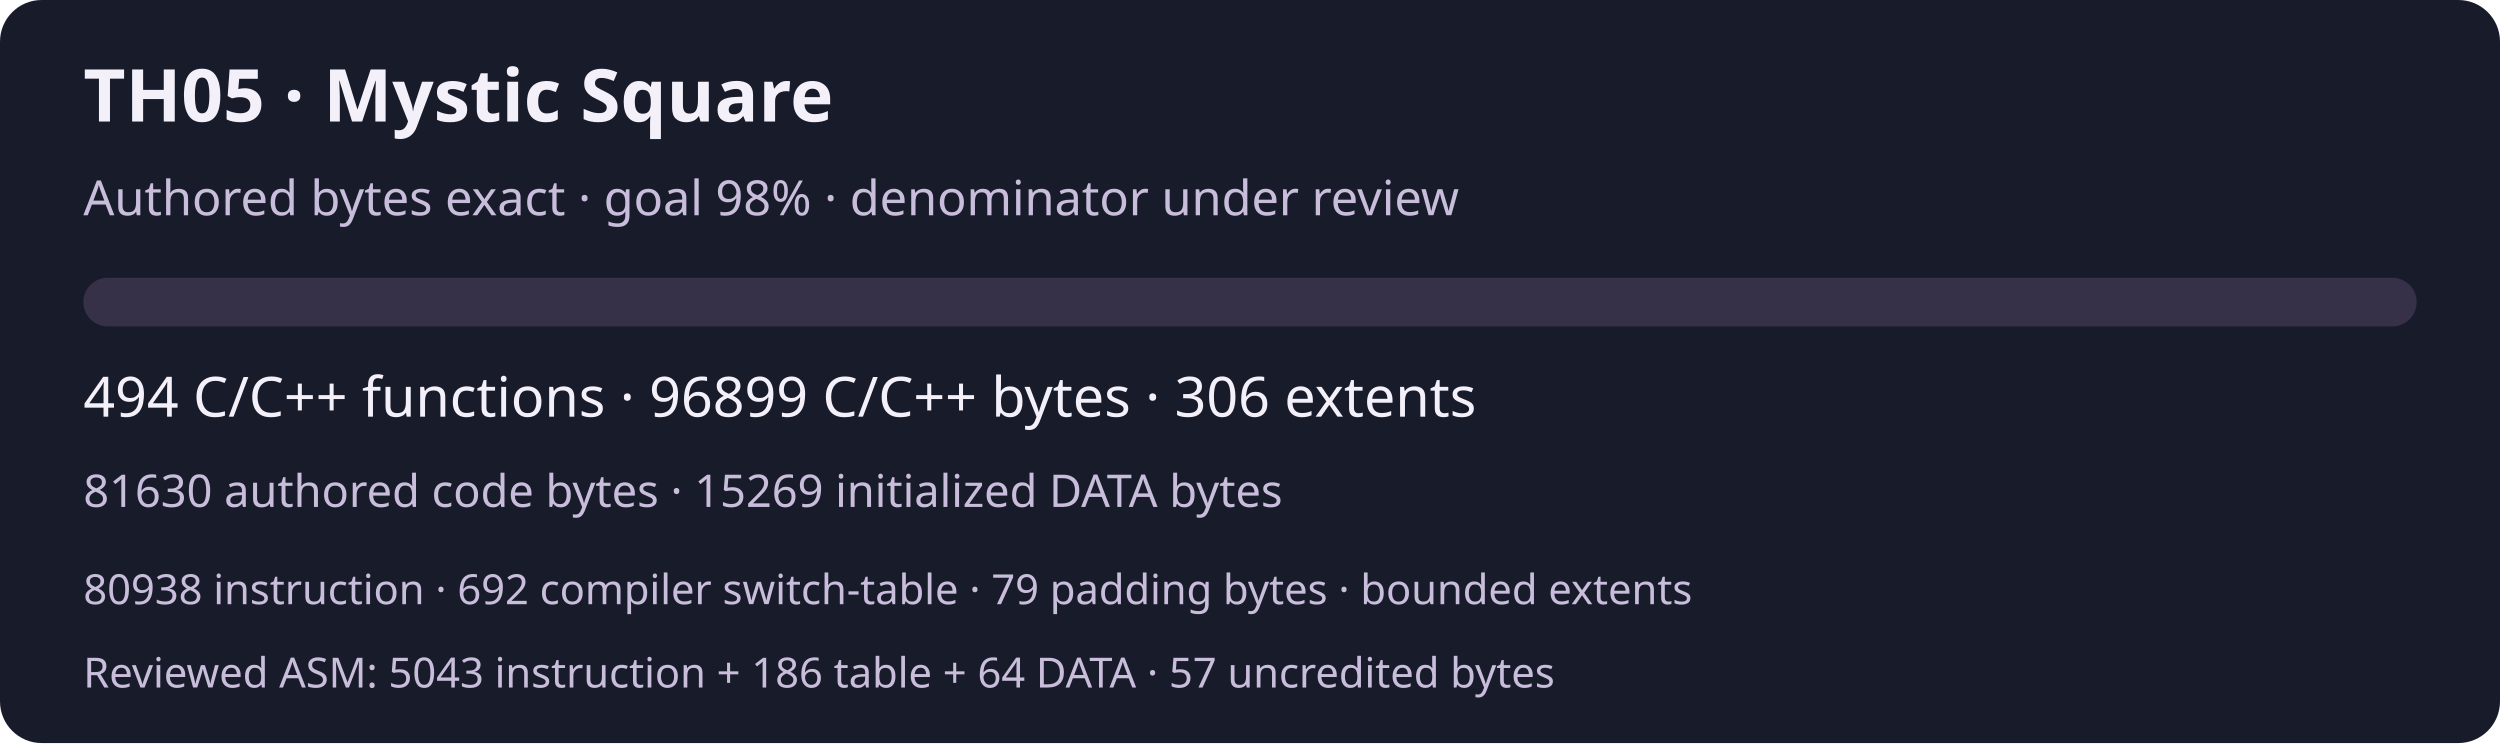
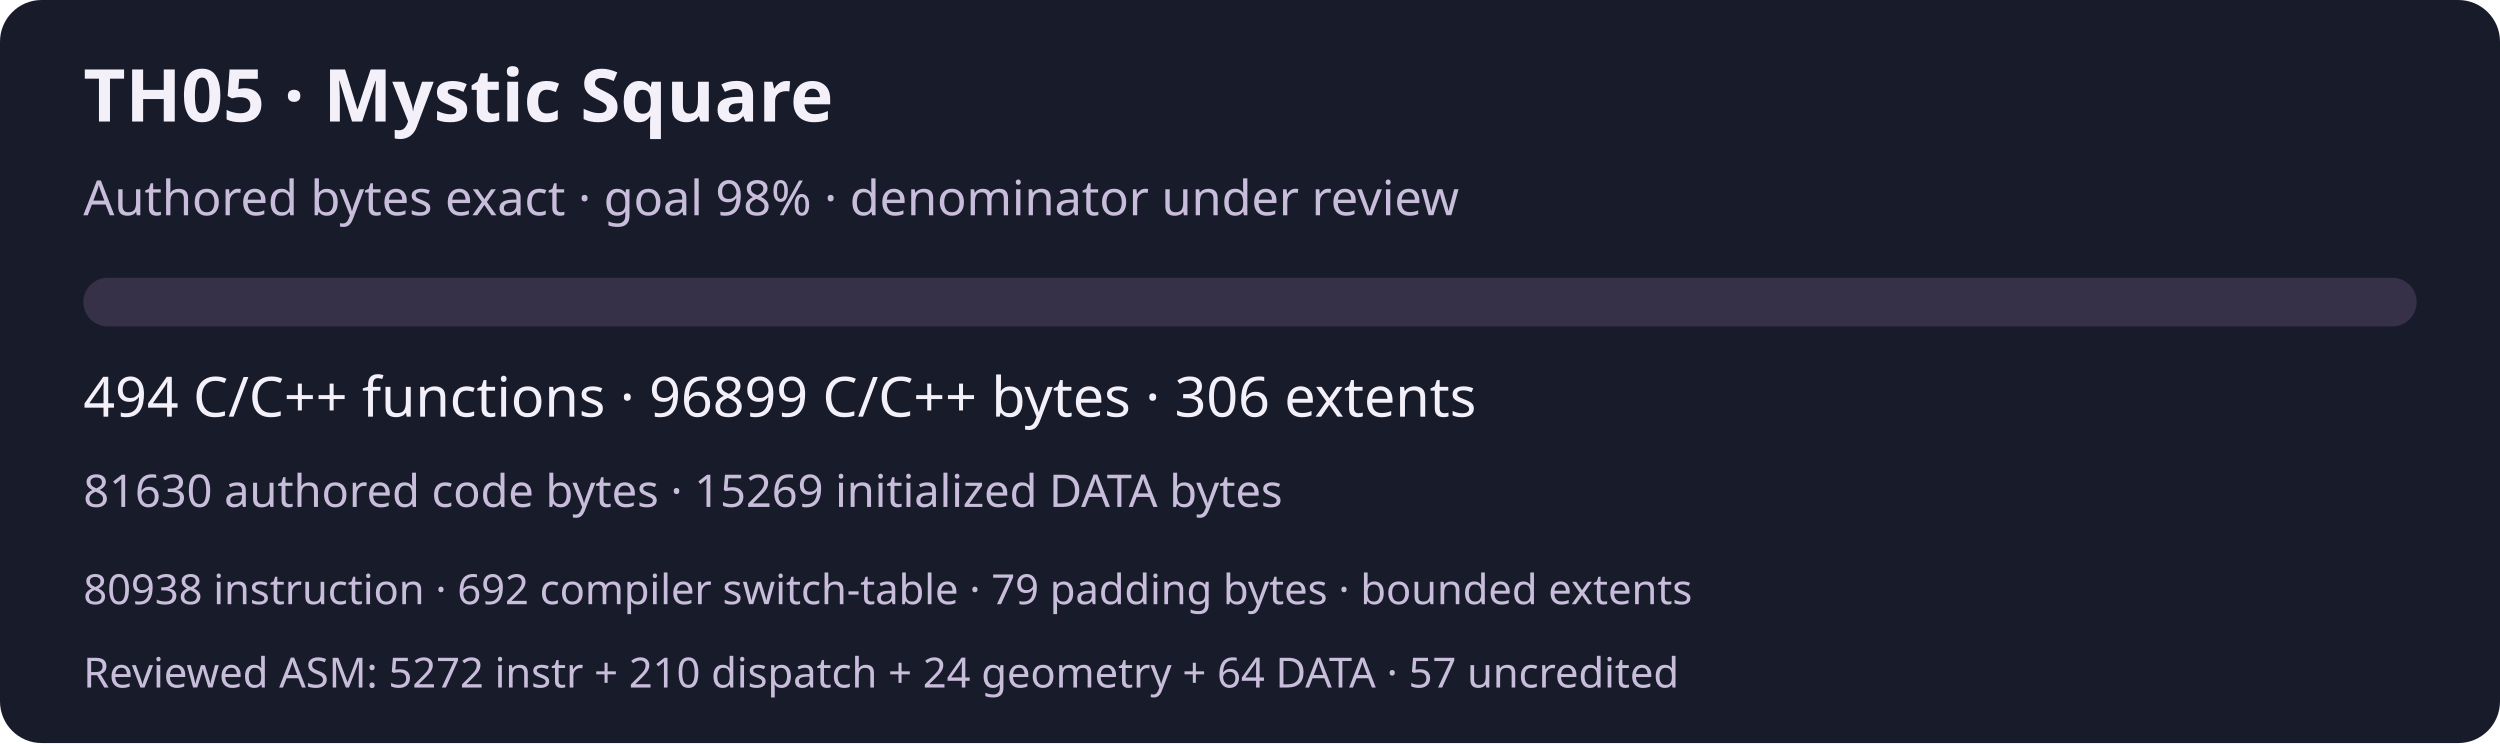
<svg xmlns="http://www.w3.org/2000/svg" width="720" height="214" viewBox="0 0 720 214" role="img" aria-labelledby="title desc">
  <rect width="720" height="214" rx="12" fill="#181b29" />
  <g font-family="system-ui,sans-serif" fill="#f3f0fa">
    <text x="24" y="35" font-size="21" font-weight="600">TH05 · Mystic Square</text>
    <text x="24" y="62" font-size="14" fill="#c9bddc">Authored bytes exact · goal 98% · denominator under review</text>
    <rect x="24" y="80" width="672" height="14" rx="7" fill="#363148" />
    <text x="24" y="120" font-size="16">494 C/C++ functions · 96899 C/C++ bytes · 306 extents</text>
    <text x="24" y="146" font-size="13" fill="#c9bddc">81630 authored code bytes · 15269 initialized DATA bytes</text>
    <text x="24" y="174" font-size="12" fill="#c9bddc">80938 instruction · 692 compiler switch-table · 79 padding bytes · bounded extents</text>
-     <text x="24" y="198" font-size="12" fill="#c9bddc">Reviewed ASM: 5043 instruction + 186 table + 64 DATA · 57 uncredited bytes</text>
+     <text x="24" y="198" font-size="12" fill="#c9bddc">Reviewed ASM: 5272 instr + 210 dispatch + 24 geometry + 64 DATA · 57 uncredited</text>
  </g>
</svg>
